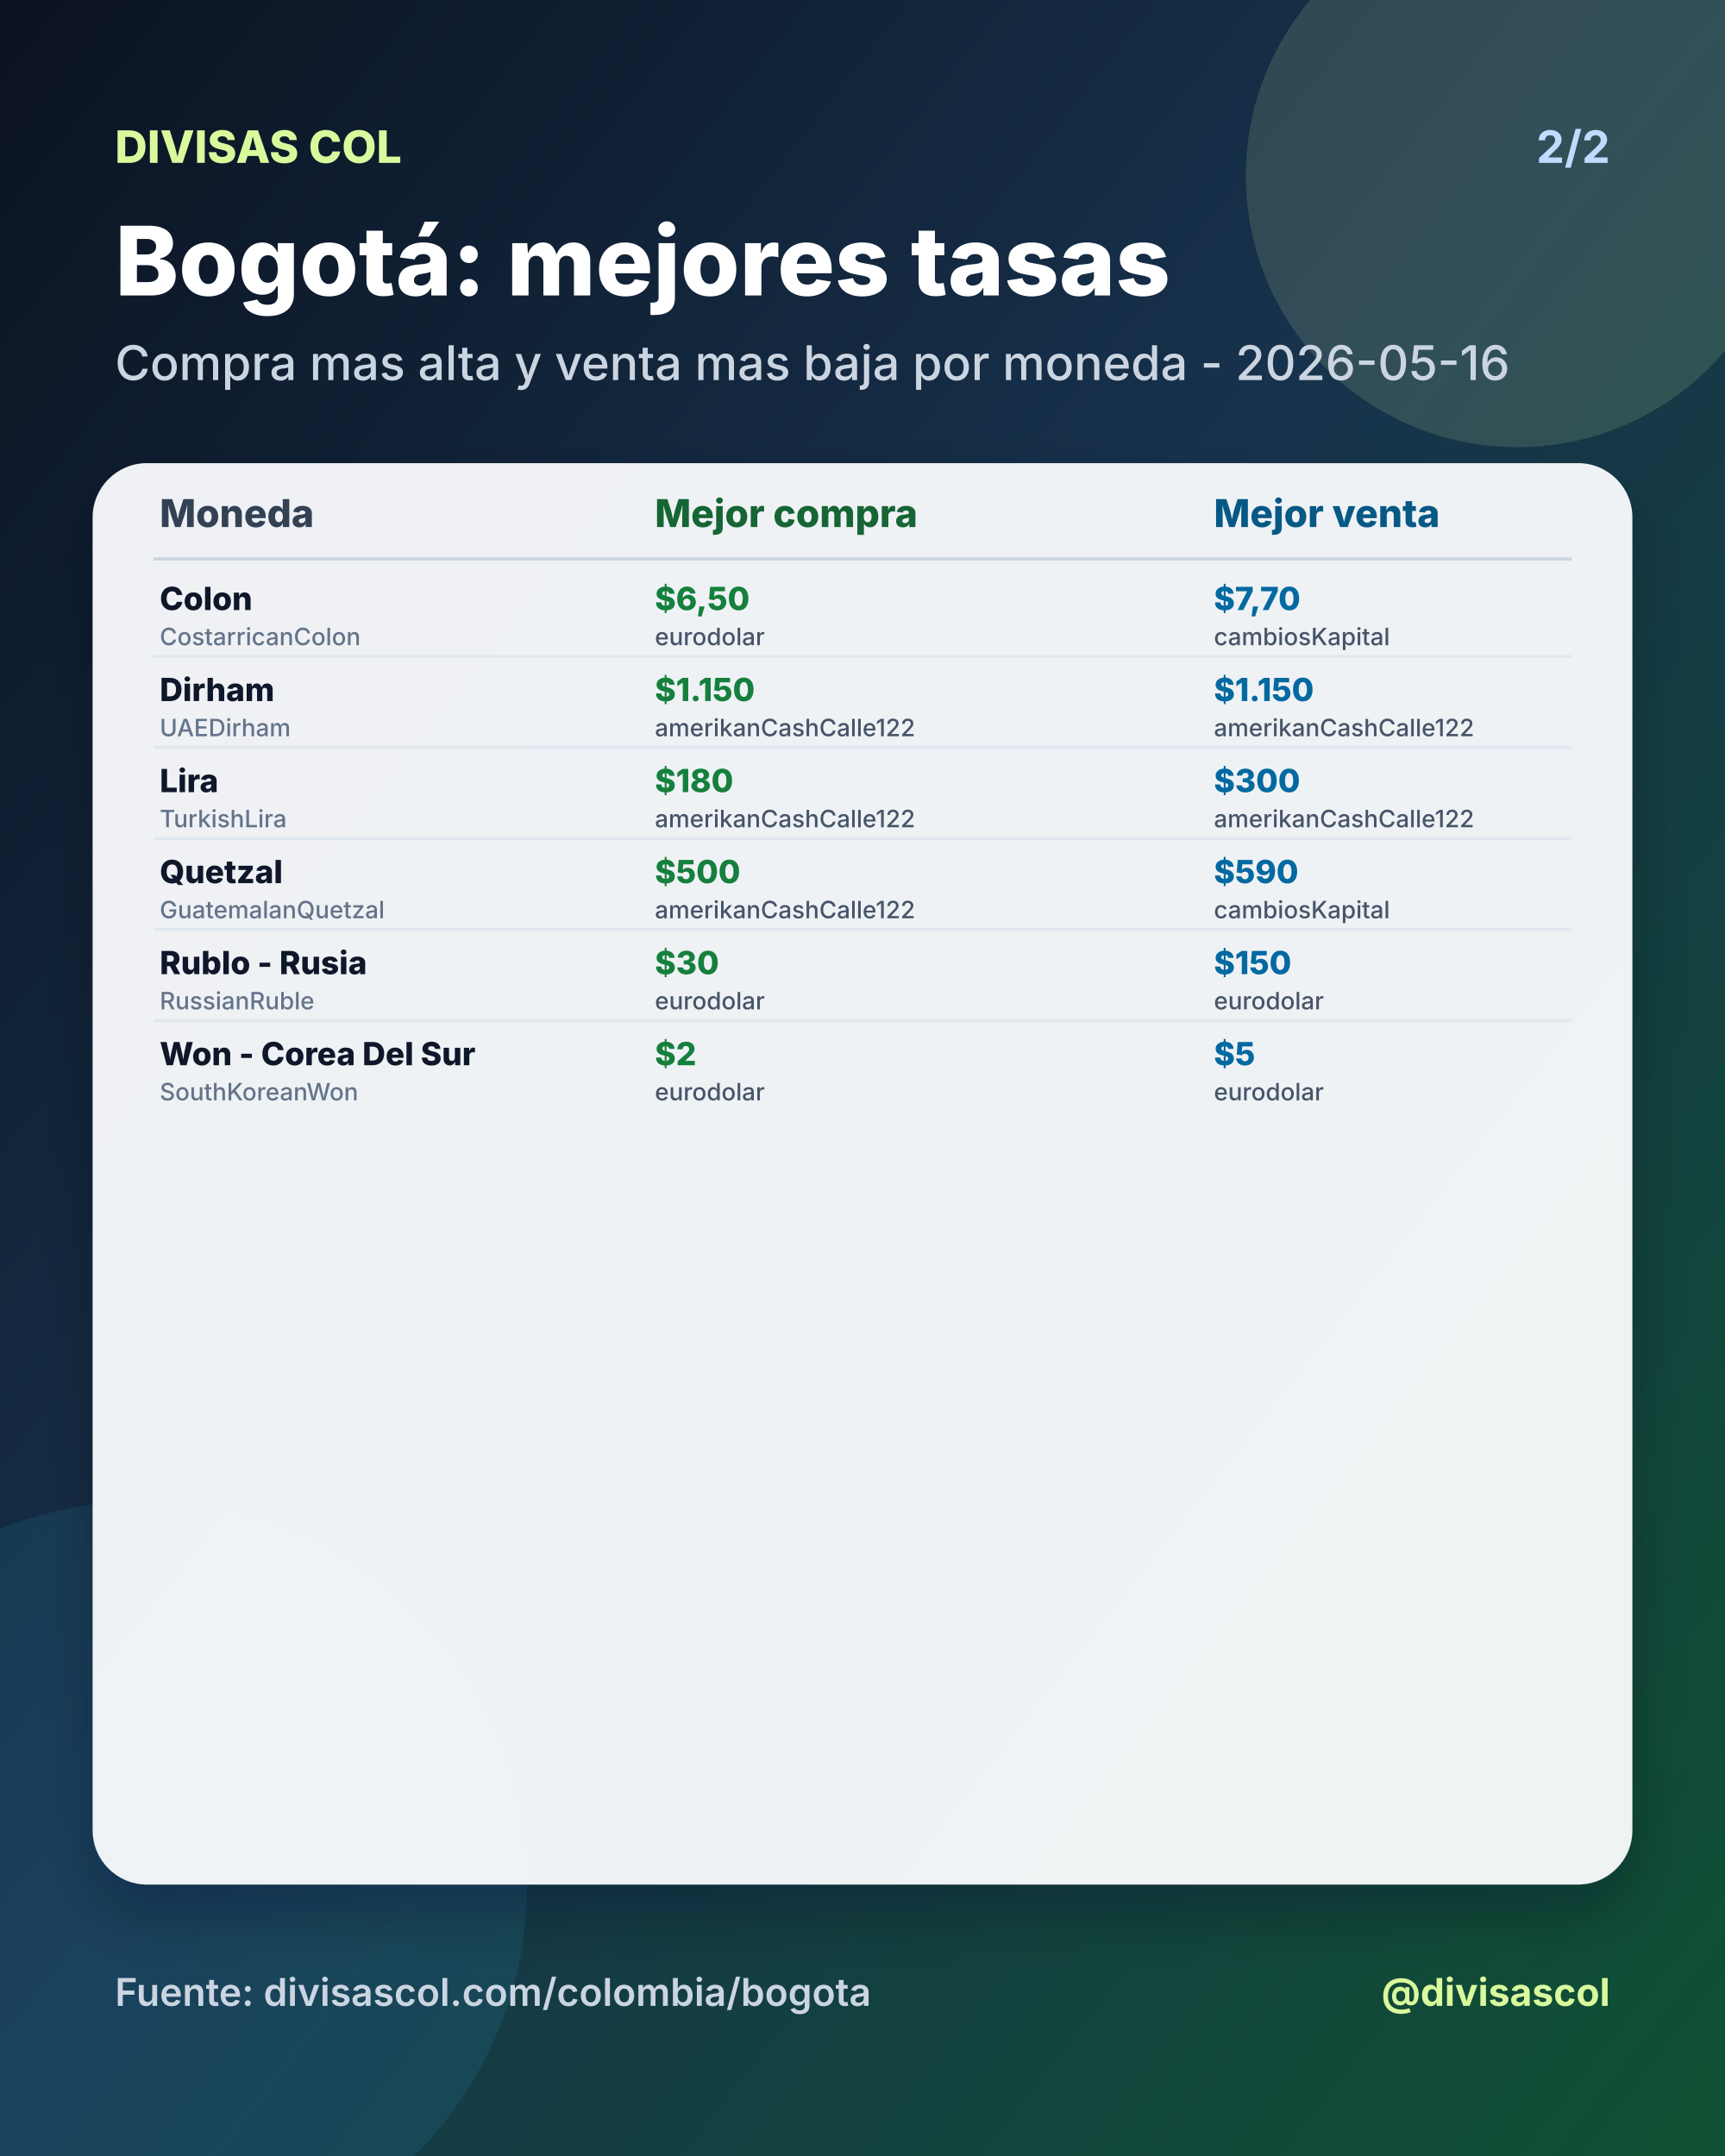
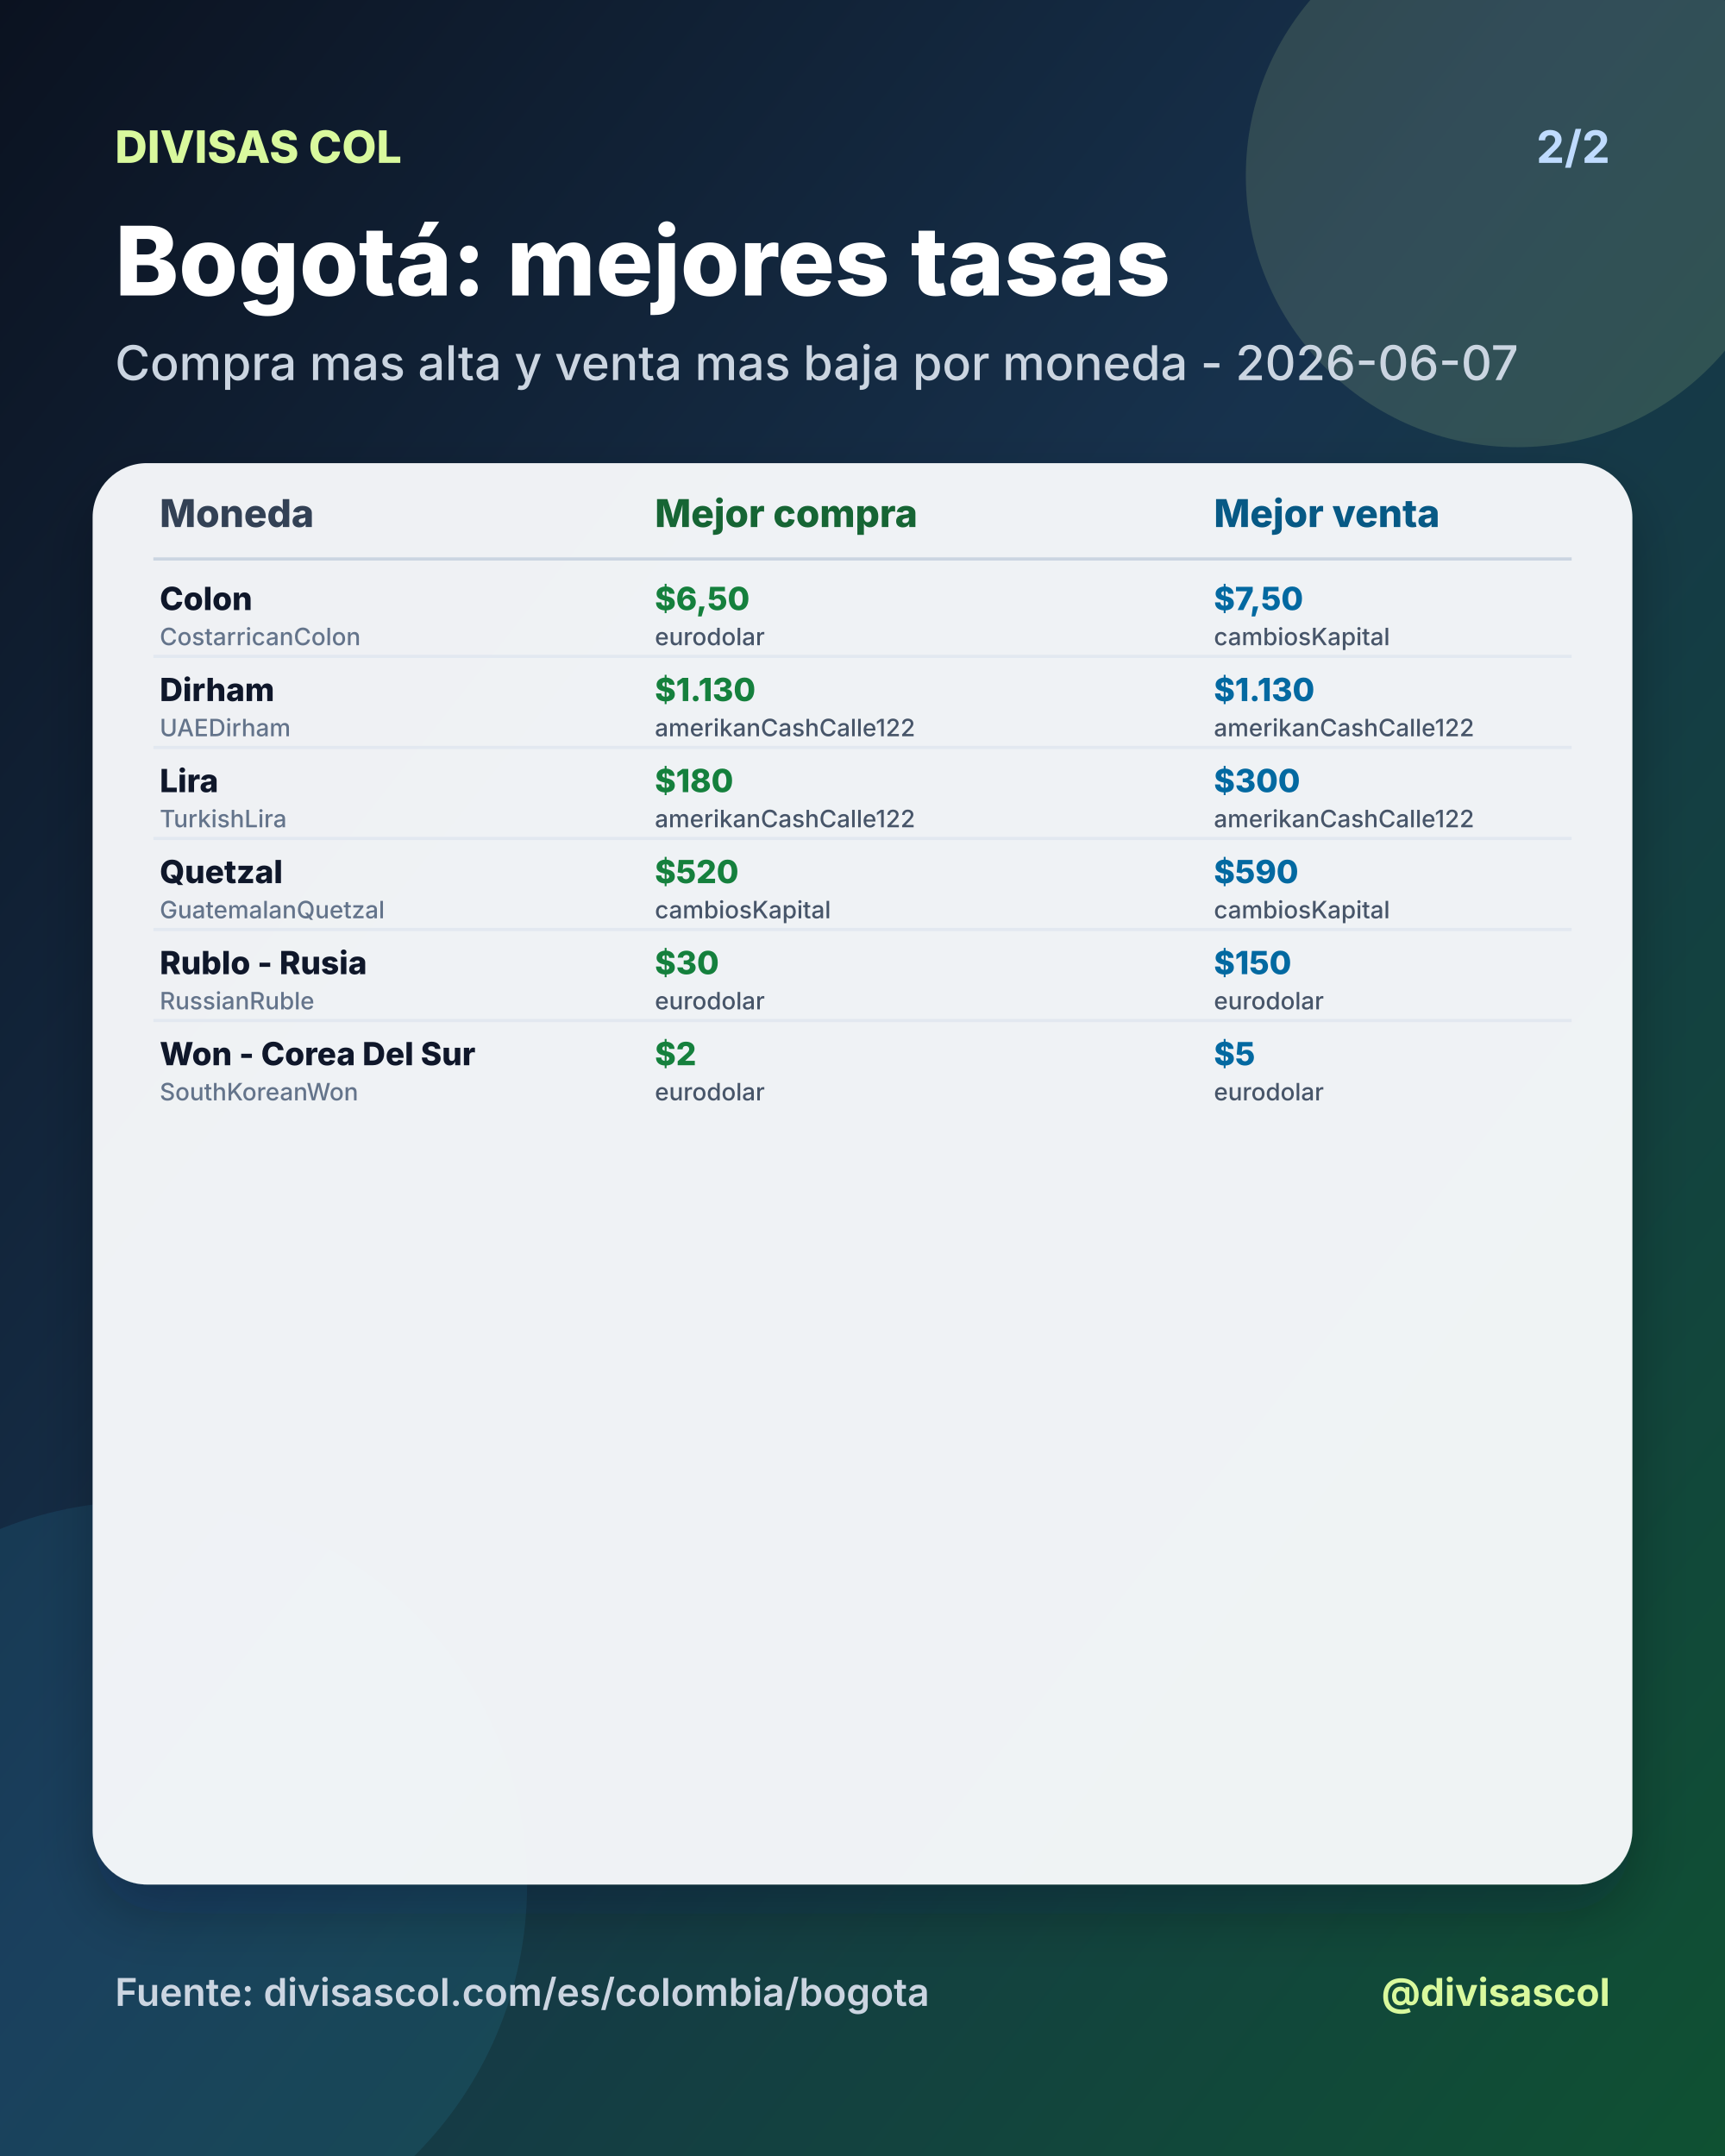
<svg xmlns="http://www.w3.org/2000/svg" width="1080" height="1350" viewBox="0 0 1080 1350">
  <defs>
    <linearGradient id="bg" x1="0" y1="0" x2="1" y2="1">
      <stop offset="0%" stop-color="#0b1220" />
      <stop offset="46%" stop-color="#17324d" />
      <stop offset="100%" stop-color="#0f5132" />
    </linearGradient>
    <filter id="shadow" x="-20%" y="-20%" width="140%" height="140%">
      <feDropShadow dx="0" dy="18" stdDeviation="18" flood-color="#020617" flood-opacity="0.28" />
    </filter>
  </defs>
  <rect width="1080" height="1350" fill="url(#bg)" />
  <circle cx="950" cy="110" r="170" fill="#d9f99d" opacity="0.14" />
  <circle cx="90" cy="1180" r="240" fill="#38bdf8" opacity="0.10" />
  <text x="72" y="102" fill="#d9f99d" font-size="28" font-family="Inter, Arial, sans-serif" font-weight="800" text-anchor="start">DIVISAS COL</text>
  <text x="1008" y="102" fill="#bfdbfe" font-size="28" font-family="Inter, Arial, sans-serif" font-weight="700" text-anchor="end">2/2</text>
  <text x="72" y="185" fill="#ffffff" font-size="60" font-family="Inter, Arial, sans-serif" font-weight="800" text-anchor="start">Bogotá: mejores tasas</text>
-   <text x="72" y="238" fill="#cbd5e1" font-size="30" font-family="Inter, Arial, sans-serif" font-weight="500" text-anchor="start">Compra mas alta y venta mas baja por moneda - 2026-05-16</text>
+   <text x="72" y="238" fill="#cbd5e1" font-size="30" font-family="Inter, Arial, sans-serif" font-weight="500" text-anchor="start">Compra mas alta y venta mas baja por moneda - 2026-06-07</text>
  <rect x="58" y="290" width="964" height="890" rx="34" fill="#f8fafc" opacity="0.96" filter="url(#shadow)" />
  <text x="100" y="330" fill="#334155" font-size="24" font-family="Inter, Arial, sans-serif" font-weight="800" text-anchor="start">Moneda</text>
  <text x="410" y="330" fill="#166534" font-size="24" font-family="Inter, Arial, sans-serif" font-weight="800" text-anchor="start">Mejor compra</text>
  <text x="760" y="330" fill="#075985" font-size="24" font-family="Inter, Arial, sans-serif" font-weight="800" text-anchor="start">Mejor venta</text>
  <line x1="96" y1="350" x2="984" y2="350" stroke="#cbd5e1" stroke-width="2" />
  <text x="100" y="382" fill="#0f172a" font-size="20" font-family="Inter, Arial, sans-serif" font-weight="800" text-anchor="start">Colon</text>
  <text x="100" y="404" fill="#64748b" font-size="15" font-family="Inter, Arial, sans-serif" font-weight="500" text-anchor="start">CostarricanColon</text>
  <text x="410" y="382" fill="#15803d" font-size="20" font-family="Inter, Arial, sans-serif" font-weight="800" text-anchor="start">$6,50</text>
  <text x="410" y="404" fill="#475569" font-size="15" font-family="Inter, Arial, sans-serif" font-weight="500" text-anchor="start">eurodolar</text>
-   <text x="760" y="382" fill="#0369a1" font-size="20" font-family="Inter, Arial, sans-serif" font-weight="800" text-anchor="start">$7,70</text>
+   <text x="760" y="382" fill="#0369a1" font-size="20" font-family="Inter, Arial, sans-serif" font-weight="800" text-anchor="start">$7,50</text>
  <text x="760" y="404" fill="#475569" font-size="15" font-family="Inter, Arial, sans-serif" font-weight="500" text-anchor="start">cambiosKapital</text>
  <line x1="96" y1="411" x2="984" y2="411" stroke="#e2e8f0" stroke-width="2" />
  <text x="100" y="439" fill="#0f172a" font-size="20" font-family="Inter, Arial, sans-serif" font-weight="800" text-anchor="start">Dirham</text>
  <text x="100" y="461" fill="#64748b" font-size="15" font-family="Inter, Arial, sans-serif" font-weight="500" text-anchor="start">UAEDirham</text>
-   <text x="410" y="439" fill="#15803d" font-size="20" font-family="Inter, Arial, sans-serif" font-weight="800" text-anchor="start">$1.150</text>
+   <text x="410" y="439" fill="#15803d" font-size="20" font-family="Inter, Arial, sans-serif" font-weight="800" text-anchor="start">$1.130</text>
  <text x="410" y="461" fill="#475569" font-size="15" font-family="Inter, Arial, sans-serif" font-weight="500" text-anchor="start">amerikanCashCalle122</text>
-   <text x="760" y="439" fill="#0369a1" font-size="20" font-family="Inter, Arial, sans-serif" font-weight="800" text-anchor="start">$1.150</text>
+   <text x="760" y="439" fill="#0369a1" font-size="20" font-family="Inter, Arial, sans-serif" font-weight="800" text-anchor="start">$1.130</text>
  <text x="760" y="461" fill="#475569" font-size="15" font-family="Inter, Arial, sans-serif" font-weight="500" text-anchor="start">amerikanCashCalle122</text>
  <line x1="96" y1="468" x2="984" y2="468" stroke="#e2e8f0" stroke-width="2" />
  <text x="100" y="496" fill="#0f172a" font-size="20" font-family="Inter, Arial, sans-serif" font-weight="800" text-anchor="start">Lira</text>
  <text x="100" y="518" fill="#64748b" font-size="15" font-family="Inter, Arial, sans-serif" font-weight="500" text-anchor="start">TurkishLira</text>
  <text x="410" y="496" fill="#15803d" font-size="20" font-family="Inter, Arial, sans-serif" font-weight="800" text-anchor="start">$180</text>
  <text x="410" y="518" fill="#475569" font-size="15" font-family="Inter, Arial, sans-serif" font-weight="500" text-anchor="start">amerikanCashCalle122</text>
  <text x="760" y="496" fill="#0369a1" font-size="20" font-family="Inter, Arial, sans-serif" font-weight="800" text-anchor="start">$300</text>
  <text x="760" y="518" fill="#475569" font-size="15" font-family="Inter, Arial, sans-serif" font-weight="500" text-anchor="start">amerikanCashCalle122</text>
  <line x1="96" y1="525" x2="984" y2="525" stroke="#e2e8f0" stroke-width="2" />
  <text x="100" y="553" fill="#0f172a" font-size="20" font-family="Inter, Arial, sans-serif" font-weight="800" text-anchor="start">Quetzal</text>
  <text x="100" y="575" fill="#64748b" font-size="15" font-family="Inter, Arial, sans-serif" font-weight="500" text-anchor="start">GuatemalanQuetzal</text>
-   <text x="410" y="553" fill="#15803d" font-size="20" font-family="Inter, Arial, sans-serif" font-weight="800" text-anchor="start">$500</text>
-   <text x="410" y="575" fill="#475569" font-size="15" font-family="Inter, Arial, sans-serif" font-weight="500" text-anchor="start">amerikanCashCalle122</text>
+   <text x="410" y="553" fill="#15803d" font-size="20" font-family="Inter, Arial, sans-serif" font-weight="800" text-anchor="start">$520</text>
+   <text x="410" y="575" fill="#475569" font-size="15" font-family="Inter, Arial, sans-serif" font-weight="500" text-anchor="start">cambiosKapital</text>
  <text x="760" y="553" fill="#0369a1" font-size="20" font-family="Inter, Arial, sans-serif" font-weight="800" text-anchor="start">$590</text>
  <text x="760" y="575" fill="#475569" font-size="15" font-family="Inter, Arial, sans-serif" font-weight="500" text-anchor="start">cambiosKapital</text>
  <line x1="96" y1="582" x2="984" y2="582" stroke="#e2e8f0" stroke-width="2" />
  <text x="100" y="610" fill="#0f172a" font-size="20" font-family="Inter, Arial, sans-serif" font-weight="800" text-anchor="start">Rublo - Rusia</text>
  <text x="100" y="632" fill="#64748b" font-size="15" font-family="Inter, Arial, sans-serif" font-weight="500" text-anchor="start">RussianRuble</text>
  <text x="410" y="610" fill="#15803d" font-size="20" font-family="Inter, Arial, sans-serif" font-weight="800" text-anchor="start">$30</text>
  <text x="410" y="632" fill="#475569" font-size="15" font-family="Inter, Arial, sans-serif" font-weight="500" text-anchor="start">eurodolar</text>
  <text x="760" y="610" fill="#0369a1" font-size="20" font-family="Inter, Arial, sans-serif" font-weight="800" text-anchor="start">$150</text>
  <text x="760" y="632" fill="#475569" font-size="15" font-family="Inter, Arial, sans-serif" font-weight="500" text-anchor="start">eurodolar</text>
  <line x1="96" y1="639" x2="984" y2="639" stroke="#e2e8f0" stroke-width="2" />
  <text x="100" y="667" fill="#0f172a" font-size="20" font-family="Inter, Arial, sans-serif" font-weight="800" text-anchor="start">Won - Corea Del Sur</text>
  <text x="100" y="689" fill="#64748b" font-size="15" font-family="Inter, Arial, sans-serif" font-weight="500" text-anchor="start">SouthKoreanWon</text>
  <text x="410" y="667" fill="#15803d" font-size="20" font-family="Inter, Arial, sans-serif" font-weight="800" text-anchor="start">$2</text>
  <text x="410" y="689" fill="#475569" font-size="15" font-family="Inter, Arial, sans-serif" font-weight="500" text-anchor="start">eurodolar</text>
  <text x="760" y="667" fill="#0369a1" font-size="20" font-family="Inter, Arial, sans-serif" font-weight="800" text-anchor="start">$5</text>
  <text x="760" y="689" fill="#475569" font-size="15" font-family="Inter, Arial, sans-serif" font-weight="500" text-anchor="start">eurodolar</text>
-   <text x="72" y="1256" fill="#cbd5e1" font-size="24" font-family="Inter, Arial, sans-serif" font-weight="600" text-anchor="start">Fuente: divisascol.com/colombia/bogota</text>
+   <text x="72" y="1256" fill="#cbd5e1" font-size="24" font-family="Inter, Arial, sans-serif" font-weight="600" text-anchor="start">Fuente: divisascol.com/es/colombia/bogota</text>
  <text x="1008" y="1256" fill="#d9f99d" font-size="24" font-family="Inter, Arial, sans-serif" font-weight="700" text-anchor="end">@divisascol</text>
</svg>
